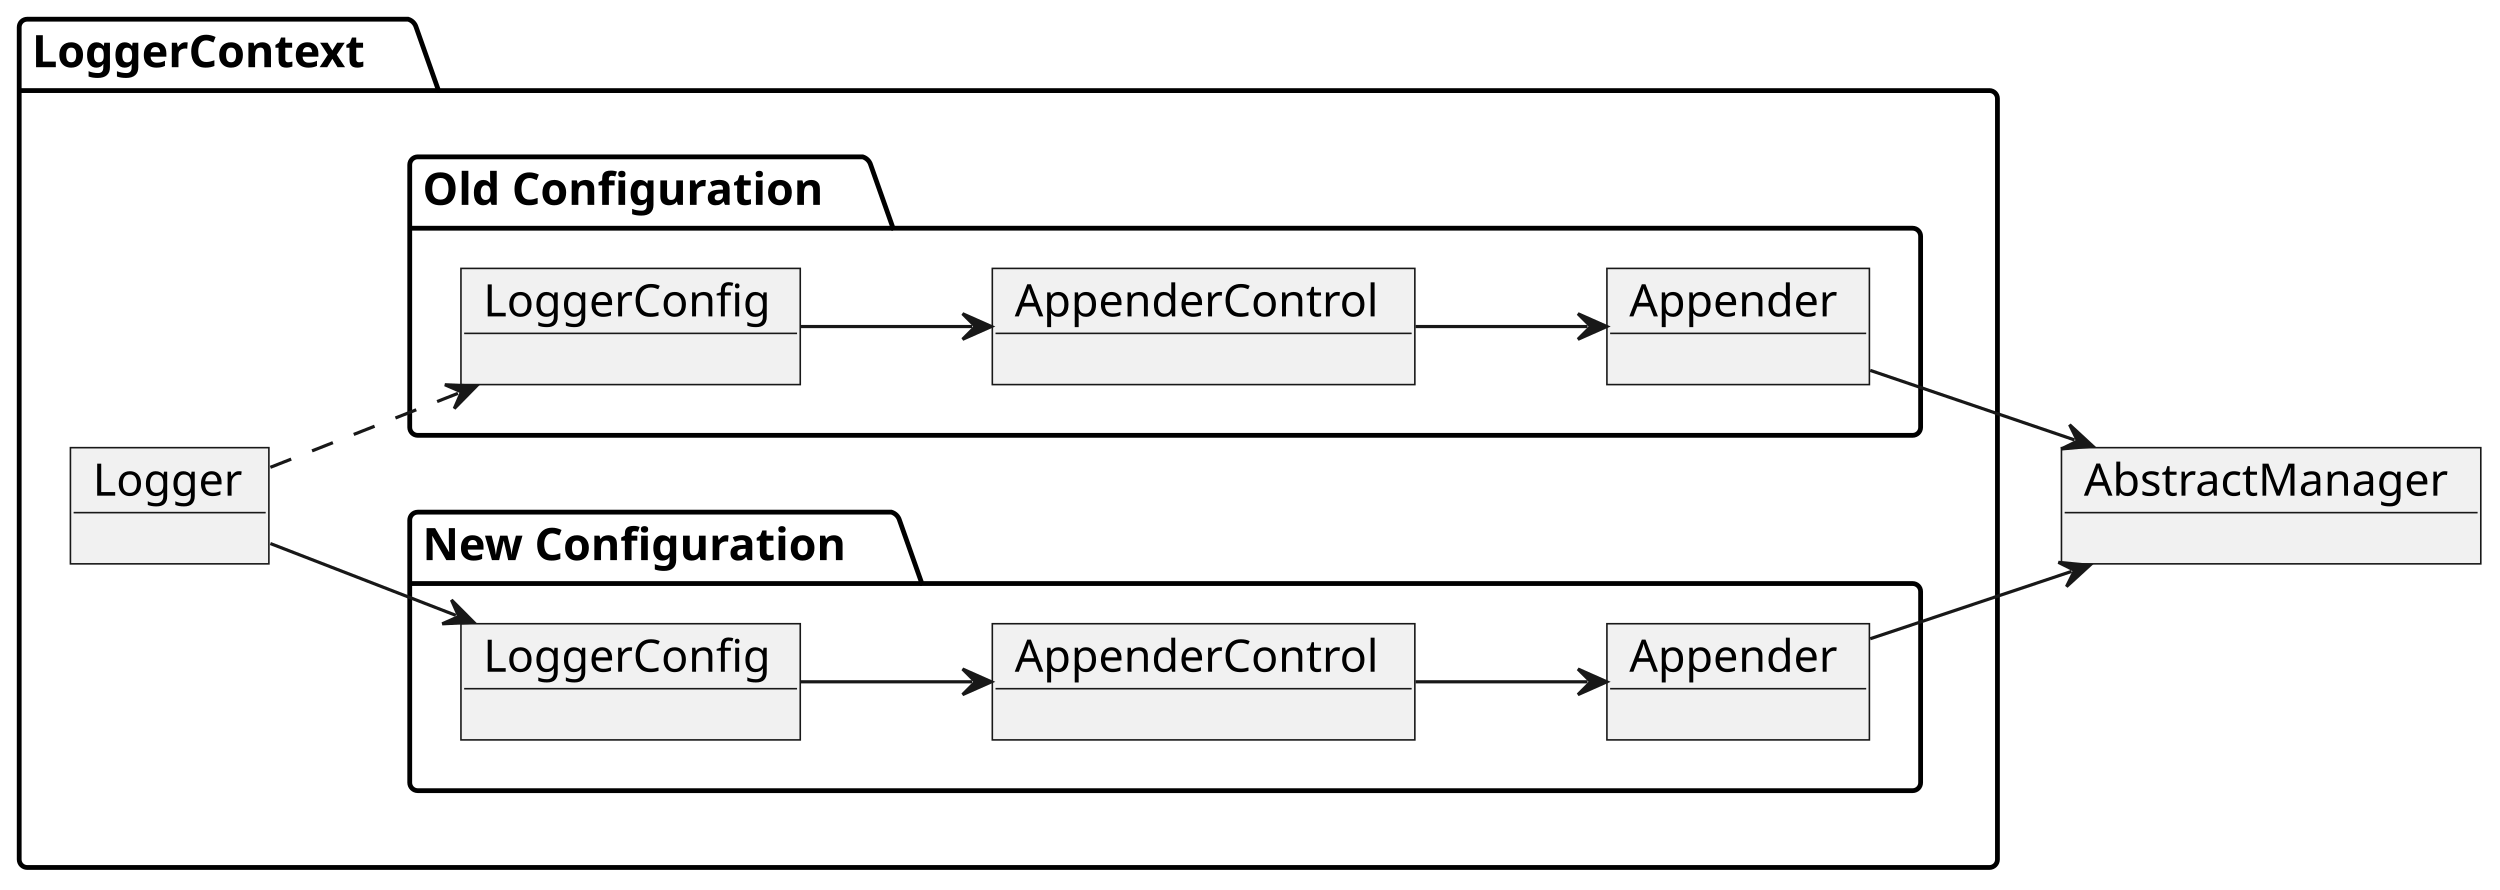
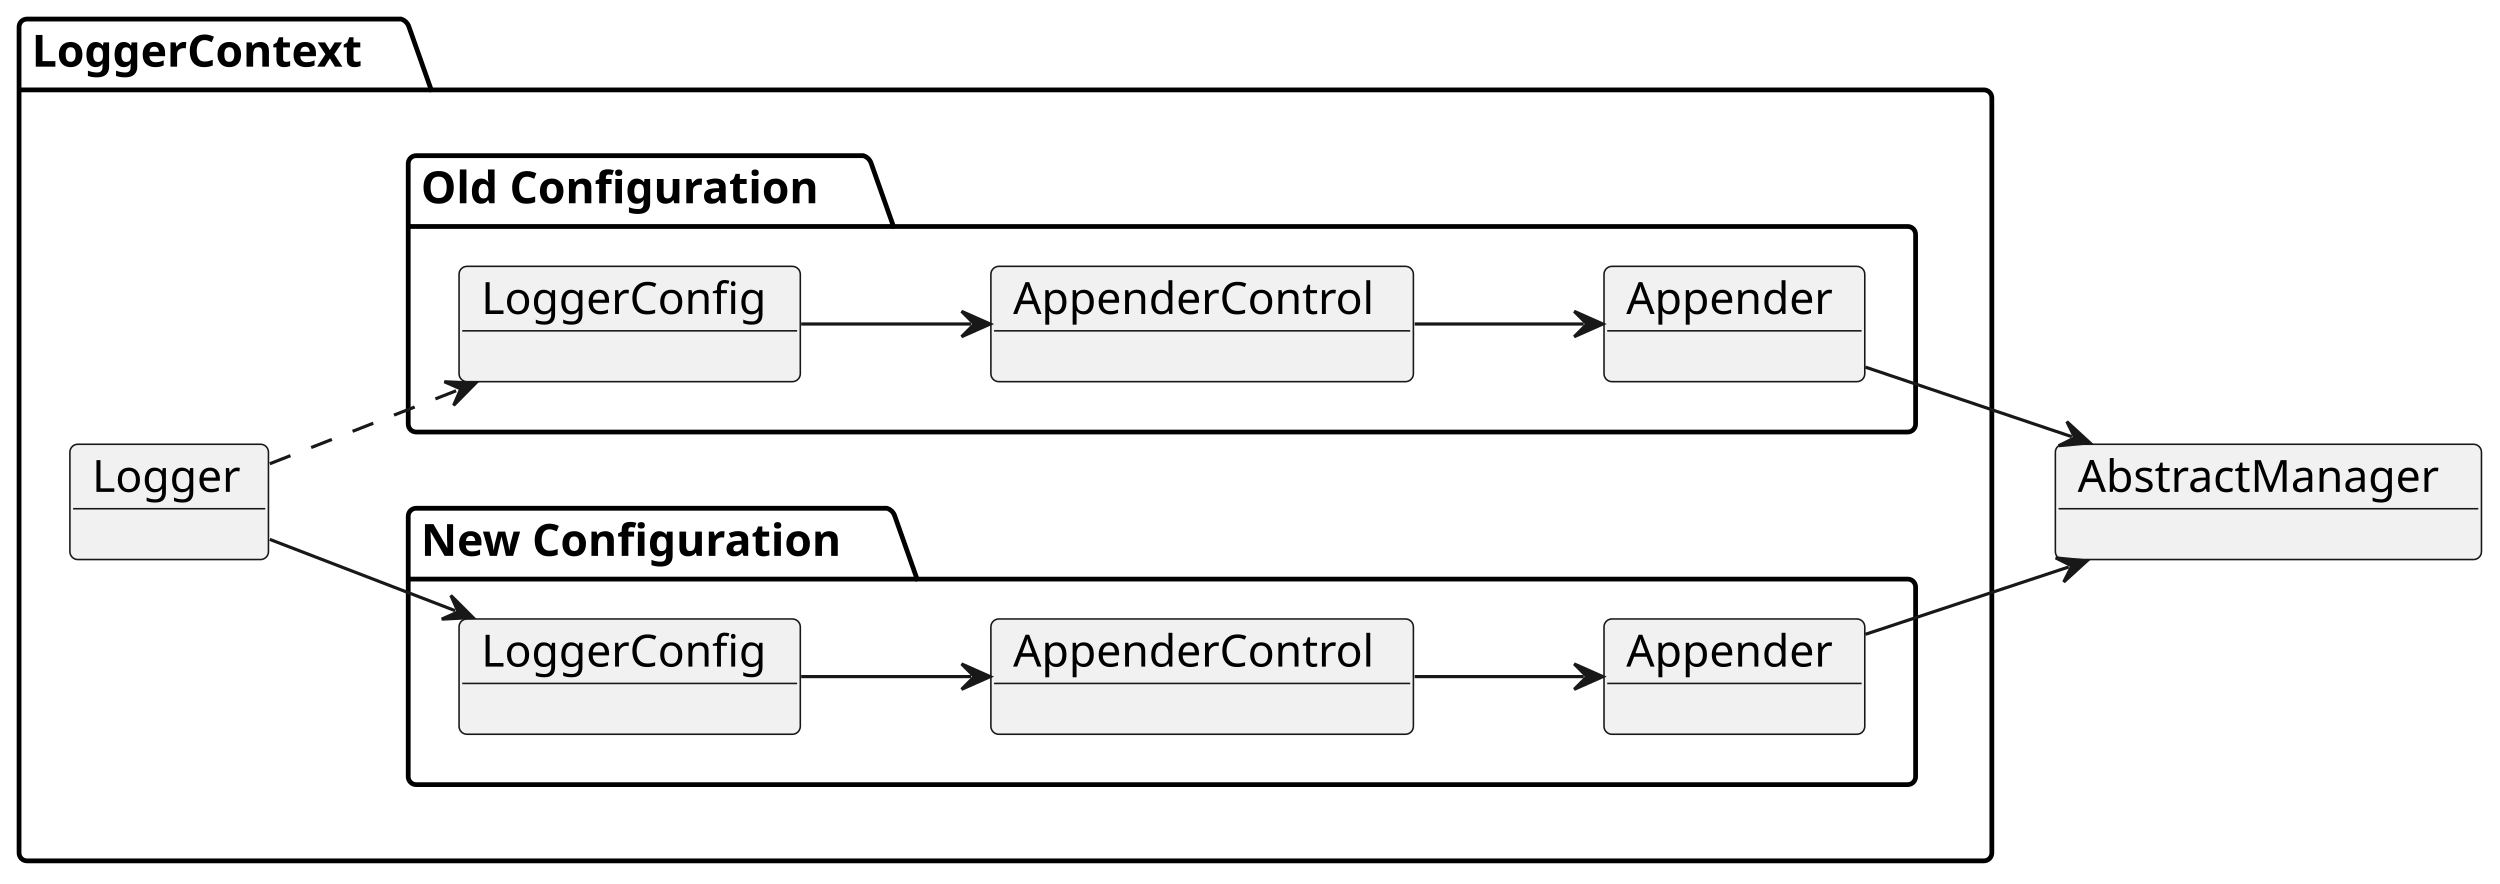
- <svg xmlns="http://www.w3.org/2000/svg" contentStyleType="text/css" height="278px" preserveAspectRatio="none" style="width:781px;height:278px;background:#FFFFFF;" version="1.1" viewBox="0 0 781 278" width="781px" zoomAndPan="magnify">
+ <svg xmlns="http://www.w3.org/2000/svg" contentStyleType="text/css" data-diagram-type="CLASS" height="278px" preserveAspectRatio="none" style="width:787px;height:278px;background:#FFFFFF;" version="1.1" viewBox="0 0 787 278" width="787px" zoomAndPan="magnify">
  <defs />
  <g>
-     <g id="cluster_LoggerContext">
-       <path d="M8.5,6 L127.5,6 A3.75,3.75 0 0 1 130,8.5 L137,28.297 L621.5,28.297 A2.5,2.5 0 0 1 624,30.797 L624,268.5 A2.5,2.5 0 0 1 621.5,271 L8.5,271 A2.5,2.5 0 0 1 6,268.5 L6,8.5 A2.5,2.5 0 0 1 8.5,6 " fill="none" style="stroke:#000000;stroke-width:1.5;" />
-       <line style="stroke:#000000;stroke-width:1.5;" x1="6" x2="137" y1="28.297" y2="28.297" />
-       <text fill="#000000" font-family="sans-serif" font-size="14" font-weight="bold" lengthAdjust="spacing" textLength="118" x="10" y="20.995">LoggerContext</text>
+     <g class="cluster" data-entity="LoggerContext" data-source-line="3" data-uid="ent0002" id="cluster_LoggerContext">
+       <path d="M8.5,6 L126.251,6 A3.75,3.75 0 0 1 128.751,8.5 L135.751,28.297 L624.53,28.297 A2.5,2.5 0 0 1 627.03,30.797 L627.03,268.5 A2.5,2.5 0 0 1 624.53,271 L8.5,271 A2.5,2.5 0 0 1 6,268.5 L6,8.5 A2.5,2.5 0 0 1 8.5,6" fill="none" style="stroke:#000000;stroke-width:1.5;" />
+       <line style="stroke:#000000;stroke-width:1.5;" x1="6" x2="135.751" y1="28.297" y2="28.297" />
+       <text fill="#000000" font-family="sans-serif" font-size="14" font-weight="bold" lengthAdjust="spacing" textLength="116.751" x="10" y="20.995">LoggerContext</text>
    </g>
-     <g id="cluster_c2">
-       <path d="M130.5,160 L278.5,160 A3.75,3.75 0 0 1 281,162.5 L288,182.297 L597.5,182.297 A2.5,2.5 0 0 1 600,184.797 L600,244.5 A2.5,2.5 0 0 1 597.5,247 L130.5,247 A2.5,2.5 0 0 1 128,244.5 L128,162.5 A2.5,2.5 0 0 1 130.5,160 " fill="none" style="stroke:#000000;stroke-width:1.5;" />
-       <line style="stroke:#000000;stroke-width:1.5;" x1="128" x2="288" y1="182.297" y2="182.297" />
-       <text fill="#000000" font-family="sans-serif" font-size="14" font-weight="bold" lengthAdjust="spacing" textLength="147" x="132" y="174.995">New Configuration</text>
+     <g class="cluster" data-entity="c2" data-source-line="6" data-uid="ent0004" id="cluster_c2">
+       <path d="M131.01,160 L279.195,160 A3.75,3.75 0 0 1 281.695,162.5 L288.695,182.297 L600.53,182.297 A2.5,2.5 0 0 1 603.03,184.797 L603.03,244.5 A2.5,2.5 0 0 1 600.53,247 L131.01,247 A2.5,2.5 0 0 1 128.51,244.5 L128.51,162.5 A2.5,2.5 0 0 1 131.01,160" fill="none" style="stroke:#000000;stroke-width:1.5;" />
+       <line style="stroke:#000000;stroke-width:1.5;" x1="128.51" x2="288.695" y1="182.297" y2="182.297" />
+       <text fill="#000000" font-family="sans-serif" font-size="14" font-weight="bold" lengthAdjust="spacing" textLength="147.185" x="132.51" y="174.995">New Configuration</text>
    </g>
-     <g id="cluster_c1">
-       <path d="M130.5,49 L269.5,49 A3.75,3.75 0 0 1 272,51.5 L279,71.297 L597.5,71.297 A2.5,2.5 0 0 1 600,73.797 L600,133.5 A2.5,2.5 0 0 1 597.5,136 L130.5,136 A2.5,2.5 0 0 1 128,133.5 L128,51.5 A2.5,2.5 0 0 1 130.5,49 " fill="none" style="stroke:#000000;stroke-width:1.5;" />
-       <line style="stroke:#000000;stroke-width:1.5;" x1="128" x2="279" y1="71.297" y2="71.297" />
-       <text fill="#000000" font-family="sans-serif" font-size="14" font-weight="bold" lengthAdjust="spacing" textLength="138" x="132" y="63.995">Old Configuration</text>
+     <g class="cluster" data-entity="c1" data-source-line="12" data-uid="ent0008" id="cluster_c1">
+       <path d="M131.01,49 L271.771,49 A3.75,3.75 0 0 1 274.271,51.5 L281.271,71.297 L600.53,71.297 A2.5,2.5 0 0 1 603.03,73.797 L603.03,133.5 A2.5,2.5 0 0 1 600.53,136 L131.01,136 A2.5,2.5 0 0 1 128.51,133.5 L128.51,51.5 A2.5,2.5 0 0 1 131.01,49" fill="none" style="stroke:#000000;stroke-width:1.5;" />
+       <line style="stroke:#000000;stroke-width:1.5;" x1="128.51" x2="281.271" y1="71.297" y2="71.297" />
+       <text fill="#000000" font-family="sans-serif" font-size="14" font-weight="bold" lengthAdjust="spacing" textLength="139.761" x="132.51" y="63.995">Old Configuration</text>
    </g>
-     <g id="elem_Logger">
-       <rect fill="#F1F1F1" height="36.297" style="stroke:#181818;stroke-width:0.5;" width="62" x="22" y="139.85" />
-       <text fill="#000000" font-family="sans-serif" font-size="14" lengthAdjust="spacing" textLength="48" x="29" y="154.845">Logger</text>
-       <line style="stroke:#181818;stroke-width:0.5;" x1="23" x2="83" y1="160.147" y2="160.147" />
+     <g class="entity" data-entity="Logger" data-source-line="4" data-uid="ent0003" id="entity_Logger">
+       <rect fill="#F1F1F1" height="36.297" rx="2.5" ry="2.5" style="stroke:#181818;stroke-width:0.5;" width="62.508" x="22" y="139.85" />
+       <text fill="#000000" font-family="sans-serif" font-size="14" lengthAdjust="spacing" textLength="48.508" x="29" y="154.845">Logger</text>
+       <line style="stroke:#181818;stroke-width:0.5;" x1="23" x2="83.508" y1="160.147" y2="160.147" />
    </g>
-     <g id="elem_lc2">
-       <rect fill="#F1F1F1" height="36.297" style="stroke:#181818;stroke-width:0.5;" width="106" x="144" y="194.85" />
-       <text fill="#000000" font-family="sans-serif" font-size="14" lengthAdjust="spacing" textLength="92" x="151" y="209.845">LoggerConfig</text>
-       <line style="stroke:#181818;stroke-width:0.5;" x1="145" x2="249" y1="215.147" y2="215.147" />
+     <g class="entity" data-entity="lc2" data-source-line="7" data-uid="ent0005" id="entity_lc2">
+       <rect fill="#F1F1F1" height="36.297" rx="2.5" ry="2.5" style="stroke:#181818;stroke-width:0.5;" width="107.427" x="144.51" y="194.85" />
+       <text fill="#000000" font-family="sans-serif" font-size="14" lengthAdjust="spacing" textLength="93.427" x="151.51" y="209.845">LoggerConfig</text>
+       <line style="stroke:#181818;stroke-width:0.5;" x1="145.51" x2="250.937" y1="215.147" y2="215.147" />
    </g>
-     <g id="elem_ac2">
-       <rect fill="#F1F1F1" height="36.297" style="stroke:#181818;stroke-width:0.5;" width="132" x="310" y="194.85" />
-       <text fill="#000000" font-family="sans-serif" font-size="14" lengthAdjust="spacing" textLength="118" x="317" y="209.845">AppenderControl</text>
-       <line style="stroke:#181818;stroke-width:0.5;" x1="311" x2="441" y1="215.147" y2="215.147" />
+     <g class="entity" data-entity="ac2" data-source-line="8" data-uid="ent0006" id="entity_ac2">
+       <rect fill="#F1F1F1" height="36.297" rx="2.5" ry="2.5" style="stroke:#181818;stroke-width:0.5;" width="133.007" x="311.93" y="194.85" />
+       <text fill="#000000" font-family="sans-serif" font-size="14" lengthAdjust="spacing" textLength="119.007" x="318.93" y="209.845">AppenderControl</text>
+       <line style="stroke:#181818;stroke-width:0.5;" x1="312.93" x2="443.937" y1="215.147" y2="215.147" />
    </g>
-     <g id="elem_app2">
-       <rect fill="#F1F1F1" height="36.297" style="stroke:#181818;stroke-width:0.5;" width="82" x="502" y="194.85" />
-       <text fill="#000000" font-family="sans-serif" font-size="14" lengthAdjust="spacing" textLength="68" x="509" y="209.845">Appender</text>
-       <line style="stroke:#181818;stroke-width:0.5;" x1="503" x2="583" y1="215.147" y2="215.147" />
+     <g class="entity" data-entity="app2" data-source-line="9" data-uid="ent0007" id="entity_app2">
+       <rect fill="#F1F1F1" height="36.297" rx="2.5" ry="2.5" style="stroke:#181818;stroke-width:0.5;" width="82.093" x="504.94" y="194.85" />
+       <text fill="#000000" font-family="sans-serif" font-size="14" lengthAdjust="spacing" textLength="68.093" x="511.94" y="209.845">Appender</text>
+       <line style="stroke:#181818;stroke-width:0.5;" x1="505.94" x2="586.033" y1="215.147" y2="215.147" />
    </g>
-     <g id="elem_lc1">
-       <rect fill="#F1F1F1" height="36.297" style="stroke:#181818;stroke-width:0.5;" width="106" x="144" y="83.85" />
-       <text fill="#000000" font-family="sans-serif" font-size="14" lengthAdjust="spacing" textLength="92" x="151" y="98.845">LoggerConfig</text>
-       <line style="stroke:#181818;stroke-width:0.5;" x1="145" x2="249" y1="104.147" y2="104.147" />
+     <g class="entity" data-entity="lc1" data-source-line="13" data-uid="ent0009" id="entity_lc1">
+       <rect fill="#F1F1F1" height="36.297" rx="2.5" ry="2.5" style="stroke:#181818;stroke-width:0.5;" width="107.427" x="144.51" y="83.85" />
+       <text fill="#000000" font-family="sans-serif" font-size="14" lengthAdjust="spacing" textLength="93.427" x="151.51" y="98.845">LoggerConfig</text>
+       <line style="stroke:#181818;stroke-width:0.5;" x1="145.51" x2="250.937" y1="104.147" y2="104.147" />
    </g>
-     <g id="elem_ac1">
-       <rect fill="#F1F1F1" height="36.297" style="stroke:#181818;stroke-width:0.5;" width="132" x="310" y="83.85" />
-       <text fill="#000000" font-family="sans-serif" font-size="14" lengthAdjust="spacing" textLength="118" x="317" y="98.845">AppenderControl</text>
-       <line style="stroke:#181818;stroke-width:0.5;" x1="311" x2="441" y1="104.147" y2="104.147" />
+     <g class="entity" data-entity="ac1" data-source-line="14" data-uid="ent0010" id="entity_ac1">
+       <rect fill="#F1F1F1" height="36.297" rx="2.5" ry="2.5" style="stroke:#181818;stroke-width:0.5;" width="133.007" x="311.93" y="83.85" />
+       <text fill="#000000" font-family="sans-serif" font-size="14" lengthAdjust="spacing" textLength="119.007" x="318.93" y="98.845">AppenderControl</text>
+       <line style="stroke:#181818;stroke-width:0.5;" x1="312.93" x2="443.937" y1="104.147" y2="104.147" />
    </g>
-     <g id="elem_app1">
-       <rect fill="#F1F1F1" height="36.297" style="stroke:#181818;stroke-width:0.5;" width="82" x="502" y="83.85" />
-       <text fill="#000000" font-family="sans-serif" font-size="14" lengthAdjust="spacing" textLength="68" x="509" y="98.845">Appender</text>
-       <line style="stroke:#181818;stroke-width:0.5;" x1="503" x2="583" y1="104.147" y2="104.147" />
+     <g class="entity" data-entity="app1" data-source-line="15" data-uid="ent0011" id="entity_app1">
+       <rect fill="#F1F1F1" height="36.297" rx="2.5" ry="2.5" style="stroke:#181818;stroke-width:0.5;" width="82.093" x="504.94" y="83.85" />
+       <text fill="#000000" font-family="sans-serif" font-size="14" lengthAdjust="spacing" textLength="68.093" x="511.94" y="98.845">Appender</text>
+       <line style="stroke:#181818;stroke-width:0.5;" x1="505.94" x2="586.033" y1="104.147" y2="104.147" />
    </g>
-     <g id="elem_AbstractManager">
-       <rect fill="#F1F1F1" height="36.297" style="stroke:#181818;stroke-width:0.5;" width="131" x="644" y="139.85" />
-       <text fill="#000000" font-family="sans-serif" font-size="14" lengthAdjust="spacing" textLength="117" x="651" y="154.845">AbstractManager</text>
-       <line style="stroke:#181818;stroke-width:0.5;" x1="645" x2="774" y1="160.147" y2="160.147" />
+     <g class="entity" data-entity="AbstractManager" data-source-line="19" data-uid="ent0012" id="entity_AbstractManager">
+       <rect fill="#F1F1F1" height="36.297" rx="2.5" ry="2.5" style="stroke:#181818;stroke-width:0.5;" width="134.135" x="647.03" y="139.85" />
+       <text fill="#000000" font-family="sans-serif" font-size="14" lengthAdjust="spacing" textLength="120.135" x="654.03" y="154.845">AbstractManager</text>
+       <line style="stroke:#181818;stroke-width:0.5;" x1="648.03" x2="780.165" y1="160.147" y2="160.147" />
    </g>
-     <g id="link_Logger_lc1">
-       <path codeLine="21" d="M84.46,145.99 C103.21,138.59 122.038,131.171 143.238,122.811 " fill="none" id="Logger-to-lc1" style="stroke:#181818;stroke-width:1.0;stroke-dasharray:7.0,7.0;" />
-       <polygon fill="#181818" points="148.82,120.61,138.98,120.191,144.169,122.444,141.915,127.633,148.82,120.61" style="stroke:#181818;stroke-width:1.0;" />
+     <g class="link" data-entity-1="Logger" data-entity-2="lc1" data-source-line="21" data-uid="lnk13" id="link_Logger_lc1">
+       <path codeLine="21" d="M84.92,145.99 C103.79,138.59 122.783,131.158 144.133,122.798" fill="none" id="Logger-to-lc1" style="stroke:#181818;stroke-width:1;stroke-dasharray:7.0,7.0;" />
+       <polygon fill="#181818" points="149.72,120.61,139.881,120.167,145.064,122.433,142.798,127.616,149.72,120.61" style="stroke:#181818;stroke-width:1;" />
    </g>
-     <g id="link_lc1_ac1">
-       <path codeLine="22" d="M250.15,102 C268.81,102 284.08,102 303.71,102 " fill="none" id="lc1-to-ac1" style="stroke:#181818;stroke-width:1.0;" />
-       <polygon fill="#181818" points="309.71,102,300.71,98,304.71,102,300.71,106,309.71,102" style="stroke:#181818;stroke-width:1.0;" />
+     <g class="link" data-entity-1="lc1" data-entity-2="ac1" data-source-line="22" data-uid="lnk14" id="link_lc1_ac1">
+       <path codeLine="22" d="M252.21,102 C270.88,102 286.11,102 305.7,102" fill="none" id="lc1-to-ac1" style="stroke:#181818;stroke-width:1;" />
+       <polygon fill="#181818" points="311.7,102,302.7,98,306.7,102,302.7,106,311.7,102" style="stroke:#181818;stroke-width:1;" />
    </g>
-     <g id="link_ac1_app1">
-       <path codeLine="23" d="M442.21,102 C462.39,102 478.01,102 495.95,102 " fill="none" id="ac1-to-app1" style="stroke:#181818;stroke-width:1.0;" />
-       <polygon fill="#181818" points="501.95,102,492.95,98,496.95,102,492.95,106,501.95,102" style="stroke:#181818;stroke-width:1.0;" />
+     <g class="link" data-entity-1="ac1" data-entity-2="app1" data-source-line="23" data-uid="lnk15" id="link_ac1_app1">
+       <path codeLine="23" d="M445.34,102 C465.36,102 480.75,102 498.56,102" fill="none" id="ac1-to-app1" style="stroke:#181818;stroke-width:1;" />
+       <polygon fill="#181818" points="504.56,102,495.56,98,499.56,102,495.56,106,504.56,102" style="stroke:#181818;stroke-width:1;" />
    </g>
-     <g id="link_app1_AbstractManager">
-       <path codeLine="24" d="M584.24,115.7 C605.17,122.82 625.37,129.695 648.091,137.435 " fill="none" id="app1-to-AbstractManager" style="stroke:#181818;stroke-width:1.0;" />
-       <polygon fill="#181818" points="653.77,139.37,646.541,132.681,649.037,137.758,643.961,140.254,653.77,139.37" style="stroke:#181818;stroke-width:1.0;" />
+     <g class="link" data-entity-1="app1" data-entity-2="AbstractManager" data-source-line="24" data-uid="lnk16" id="link_app1_AbstractManager">
+       <path codeLine="24" d="M587.2,115.56 C608.42,122.71 629.094,129.684 652.204,137.474" fill="none" id="app1-to-AbstractManager" style="stroke:#181818;stroke-width:1;" />
+       <polygon fill="#181818" points="657.89,139.39,650.639,132.725,653.152,137.793,648.084,140.306,657.89,139.39" style="stroke:#181818;stroke-width:1;" />
    </g>
-     <g id="link_Logger_lc2">
-       <path codeLine="26" d="M84.46,169.8 C102.96,176.96 121.384,184.105 142.394,192.235 " fill="none" id="Logger-to-lc2" style="stroke:#181818;stroke-width:1.0;" />
-       <polygon fill="#181818" points="147.99,194.4,141.04,187.422,143.327,192.596,138.153,194.882,147.99,194.4" style="stroke:#181818;stroke-width:1.0;" />
+     <g class="link" data-entity-1="Logger" data-entity-2="lc2" data-source-line="26" data-uid="lnk17" id="link_Logger_lc2">
+       <path codeLine="26" d="M84.92,169.8 C103.55,176.96 122.129,184.118 143.289,192.248" fill="none" id="Logger-to-lc2" style="stroke:#181818;stroke-width:1;" />
+       <polygon fill="#181818" points="148.89,194.4,141.923,187.438,144.223,192.607,139.054,194.906,148.89,194.4" style="stroke:#181818;stroke-width:1;" />
    </g>
-     <g id="link_lc2_ac2">
-       <path codeLine="27" d="M250.15,213 C268.81,213 284.08,213 303.71,213 " fill="none" id="lc2-to-ac2" style="stroke:#181818;stroke-width:1.0;" />
-       <polygon fill="#181818" points="309.71,213,300.71,209,304.71,213,300.71,217,309.71,213" style="stroke:#181818;stroke-width:1.0;" />
+     <g class="link" data-entity-1="lc2" data-entity-2="ac2" data-source-line="27" data-uid="lnk18" id="link_lc2_ac2">
+       <path codeLine="27" d="M252.21,213 C270.88,213 286.11,213 305.7,213" fill="none" id="lc2-to-ac2" style="stroke:#181818;stroke-width:1;" />
+       <polygon fill="#181818" points="311.7,213,302.7,209,306.7,213,302.7,217,311.7,213" style="stroke:#181818;stroke-width:1;" />
    </g>
-     <g id="link_ac2_app2">
-       <path codeLine="28" d="M442.21,213 C462.39,213 478.01,213 495.95,213 " fill="none" id="ac2-to-app2" style="stroke:#181818;stroke-width:1.0;" />
-       <polygon fill="#181818" points="501.95,213,492.95,209,496.95,213,492.95,217,501.95,213" style="stroke:#181818;stroke-width:1.0;" />
+     <g class="link" data-entity-1="ac2" data-entity-2="app2" data-source-line="28" data-uid="lnk19" id="link_ac2_app2">
+       <path codeLine="28" d="M445.34,213 C465.36,213 480.75,213 498.56,213" fill="none" id="ac2-to-app2" style="stroke:#181818;stroke-width:1;" />
+       <polygon fill="#181818" points="504.56,213,495.56,209,499.56,213,495.56,217,504.56,213" style="stroke:#181818;stroke-width:1;" />
    </g>
-     <g id="link_app2_AbstractManager">
-       <path codeLine="29" d="M584.24,199.55 C604.88,192.64 624.66,186.033 647.15,178.513 " fill="none" id="app2-to-AbstractManager" style="stroke:#181818;stroke-width:1.0;" />
-       <polygon fill="#181818" points="652.84,176.61,643.036,175.671,648.098,178.196,645.573,183.258,652.84,176.61" style="stroke:#181818;stroke-width:1.0;" />
+     <g class="link" data-entity-1="app2" data-entity-2="AbstractManager" data-source-line="29" data-uid="lnk20" id="link_app2_AbstractManager">
+       <path codeLine="29" d="M587.2,199.69 C608.13,192.76 628.364,186.057 651.244,178.477" fill="none" id="app2-to-AbstractManager" style="stroke:#181818;stroke-width:1;" />
+       <polygon fill="#181818" points="656.94,176.59,647.139,175.623,652.194,178.162,649.655,183.217,656.94,176.59" style="stroke:#181818;stroke-width:1;" />
    </g>
  </g>
</svg>
